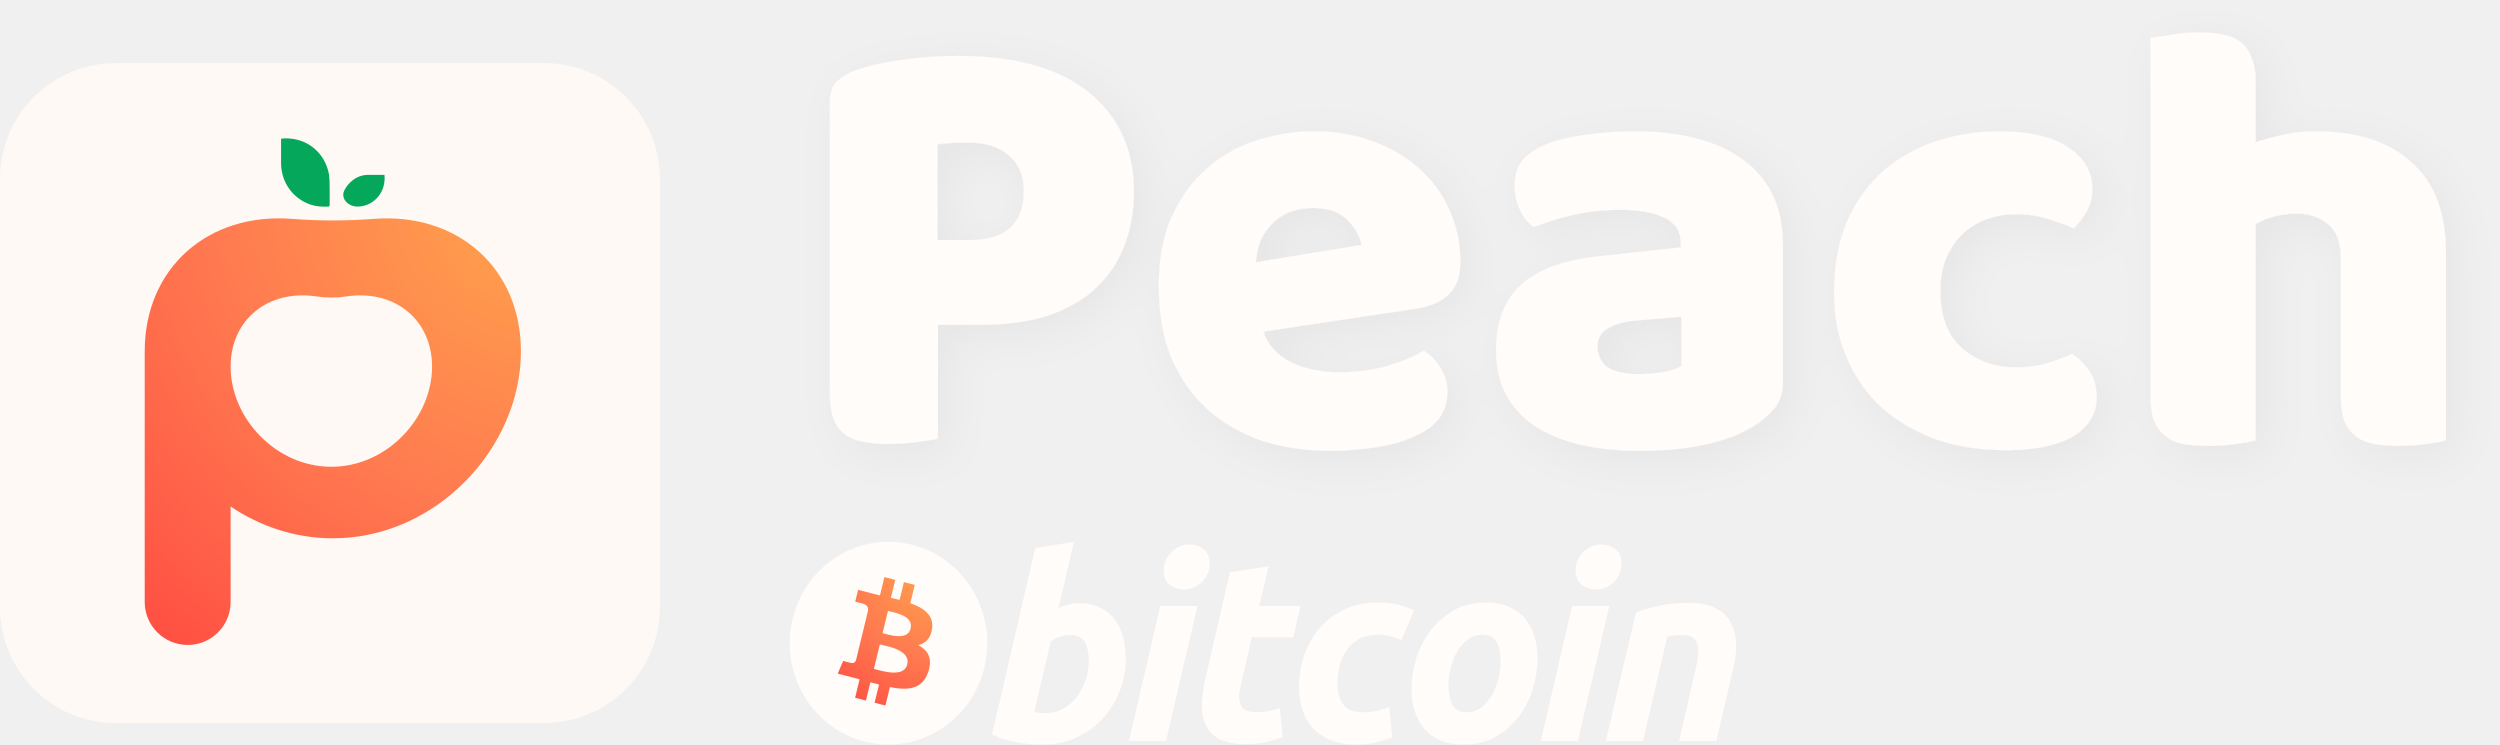
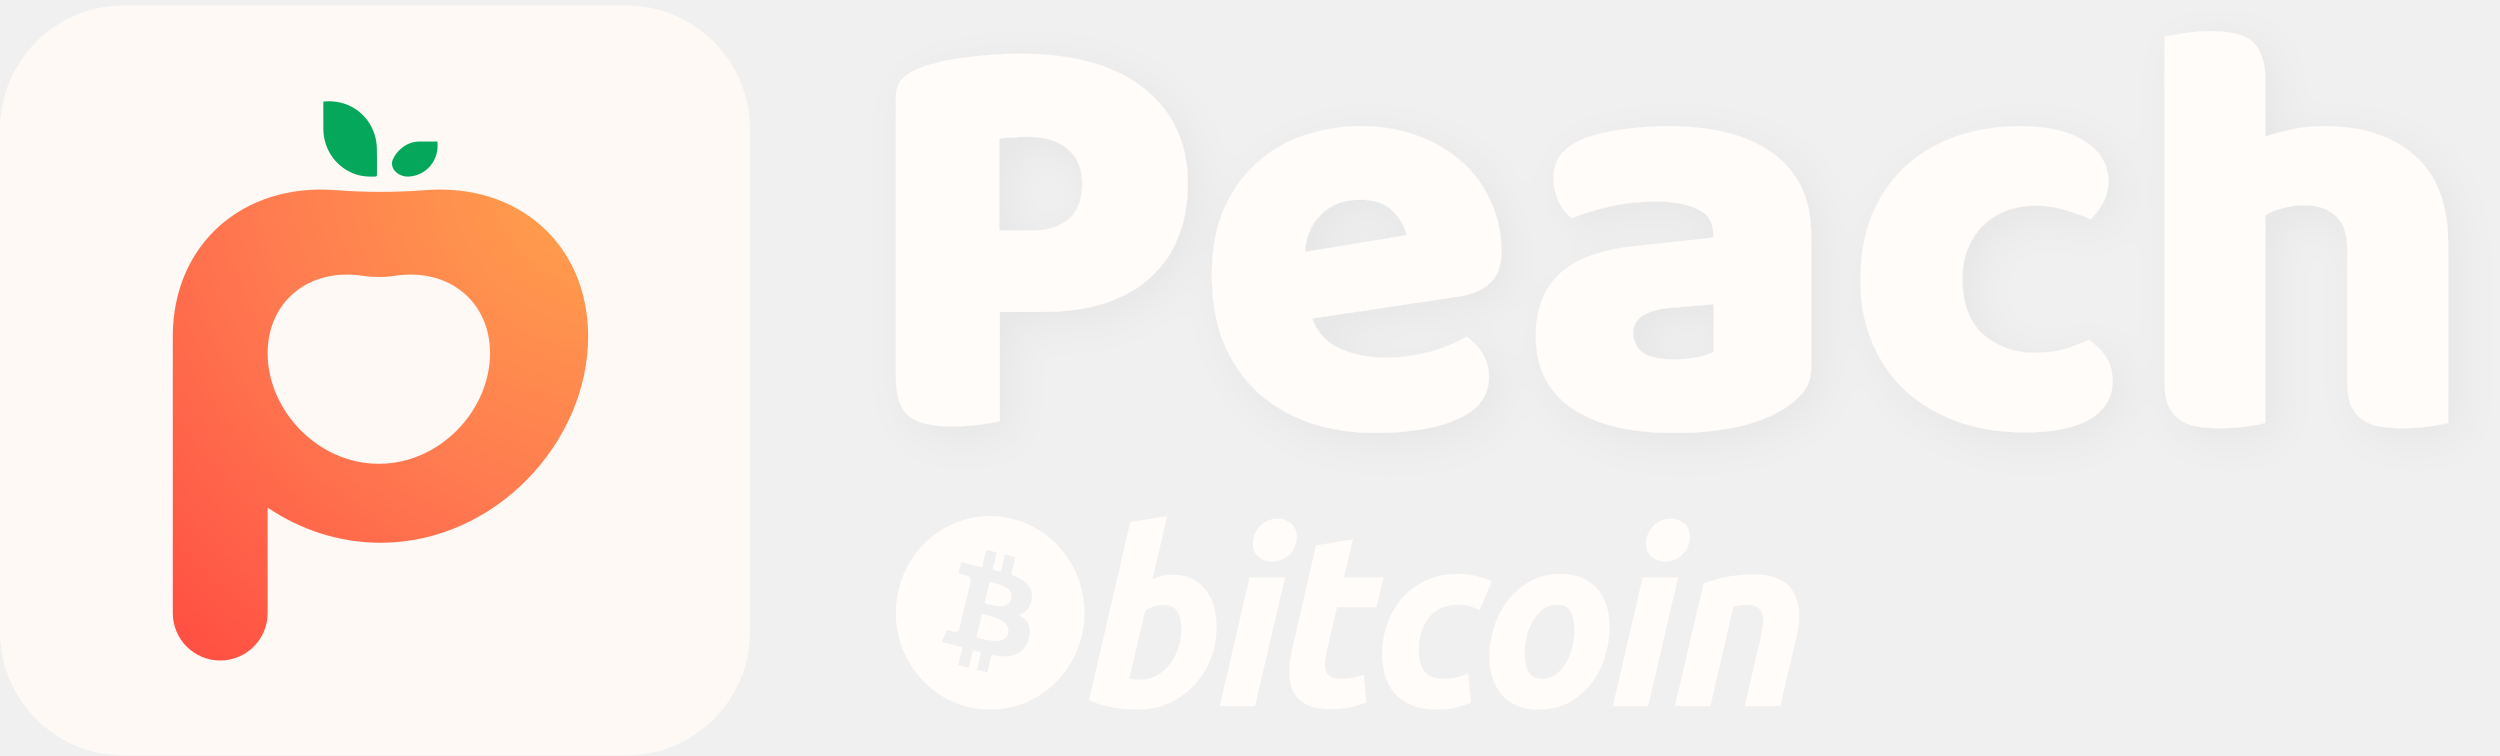
- <svg xmlns="http://www.w3.org/2000/svg" width="1126.942" height="335.655" fill="none">
-   <g clip-path="url(#a)" transform="translate(-112.457 -78.82)">
-     <rect x="112.457" y="107.276" width="297.448" height="297.448" rx="52.184" fill="#fff9f6" />
-     <rect x="112.457" y="107.276" width="297.448" height="297.448" rx="52.184" fill="#fff" fill-opacity=".01" />
-     <path d="M239.202 141.318c9.716-1.042 18.346 4.658 21.04 13.941.474 1.636.713 3.388.767 5.097.116 3.658.042 7.322.042 10.983 0 .337-.288.604-.625.616-2.675.098-5.291-.017-7.847-.861-8.014-2.64-13.339-9.983-13.422-18.575-.036-3.485-.009-6.973-.006-10.458M285.745 157.63c-.001 0-.002.001-.002.003.858 7.608-4.576 14.098-11.912 14.316-4.147.124-7.956-3.423-6.21-7.187.83-1.791 2.109-3.377 3.89-4.738 2.006-1.534 4.294-2.343 6.808-2.385 2.461-.04 4.924-.009 7.426-.009z" fill="#05a85a" />
-     <path fill-rule="evenodd" clip-rule="evenodd" d="M347.284 237.2c0 43.263-37.966 84.276-84.799 84.276-16.986 0-32.806-5.395-46.071-14.337v43.049c0 10.694-8.67 19.363-19.364 19.363s-19.363-8.669-19.363-19.363V238.681h.015c-.01-.493-.015-.987-.015-1.481 0-37.43 28.419-62.663 66.412-59.715 12.188.946 24.584.946 36.773 0 37.993-2.948 66.412 22.285 66.412 59.715zm-130.87 6.997v-.225c.059-20.995 16.825-34.791 38.667-31.52 4.457.667 9.016.667 13.473 0 21.881-3.277 38.667 10.574 38.667 31.632 0 23.174-20.328 45.143-45.404 45.143-25.035 0-45.338-21.898-45.403-45.03z" fill="url(#b)" style="fill:url(#b)" />
+ <svg xmlns="http://www.w3.org/2000/svg" width="1173.333" height="354.562" fill="none">
+   <rect y="2.562" width="352" height="352" rx="58.129" fill="#fff9f6" />
+   <path d="M151.803 47.664c11.17-1.199 21.088 5.354 24.184 16.023.545 1.881.82 3.895.882 5.86.134 4.204.048 8.415.048 12.623 0 .387-.33.694-.718.708-3.075.113-6.08-.02-9.02-.99-9.212-3.034-15.33-11.474-15.427-21.35-.042-4.006-.01-8.015-.007-12.02M205.301 66.412c-.002 0-.003.002-.003.004.987 8.745-5.26 16.204-13.69 16.455-4.768.142-9.146-3.935-7.14-8.26.955-2.059 2.424-3.882 4.472-5.447 2.306-1.763 4.935-2.693 7.825-2.74 2.828-.047 5.66-.012 8.536-.012z" fill="#05a85a" />
+   <path fill-rule="evenodd" clip-rule="evenodd" d="M276.034 157.871c0 49.727-43.638 96.868-97.468 96.868-19.525 0-37.708-6.202-52.955-16.479v49.48c0 12.292-9.965 22.257-22.257 22.257-12.292 0-22.256-9.965-22.256-22.257V159.573h.016a87.717 87.717 0 0 1-.017-1.702c0-43.022 32.666-72.025 76.335-68.636a274.327 274.327 0 0 0 42.267 0c43.67-3.389 76.335 25.614 76.335 68.636zm-150.423 8.105v-.384c.101-24.097 19.36-39.923 44.444-36.167a52.331 52.331 0 0 0 15.486 0c25.151-3.766 44.445 12.154 44.445 36.36 0 26.635-23.365 51.887-52.188 51.887-28.753 0-52.075-25.13-52.187-51.696z" fill="url(#a)" style="fill:url(#a)" />
+   <g filter="url(#b)" transform="translate(-97.524 -95.105)" fill="#fffcfa">
+     <path d="M581.209 203.322c7.799 0 13.742-1.765 17.827-5.293 4.271-3.713 6.406-9.284 6.406-16.712 0-7.056-2.228-12.441-6.685-16.155-4.271-3.899-10.584-5.849-18.94-5.849-2.971 0-5.478.093-7.521.278-1.857 0-3.806.186-5.849.557v43.174zm-14.483 89.41c-2.043.557-5.293 1.114-9.749 1.671a98.98 98.98 0 0 1-12.813.836c-4.271 0-8.077-.372-11.42-1.115-3.157-.557-5.849-1.671-8.077-3.342-2.229-1.671-3.9-3.992-5.014-6.963-1.114-2.971-1.671-6.871-1.671-11.699V140.929c0-3.899 1.021-6.87 3.064-8.913 2.228-2.228 5.199-3.992 8.913-5.292 6.313-2.228 13.462-3.807 21.447-4.735a181.231 181.231 0 0 1 24.511-1.671c25.626 0 45.216 5.478 58.771 16.433 13.556 10.956 20.334 25.811 20.334 44.566 0 9.099-1.486 17.362-4.457 24.79-2.785 7.242-7.056 13.555-12.813 18.94-5.57 5.2-12.719 9.285-21.447 12.256-8.542 2.785-18.476 4.178-29.803 4.178h-19.776zM743.709 298.302c-10.955 0-21.168-1.485-30.639-4.456-9.284-3.157-17.455-7.799-24.511-13.927-6.87-6.128-12.348-13.834-16.433-23.118-3.9-9.285-5.85-20.148-5.85-32.589 0-12.256 1.95-22.747 5.85-31.475 4.085-8.913 9.377-16.155 15.876-21.726 6.499-5.756 13.927-9.934 22.283-12.534 8.356-2.785 16.898-4.178 25.625-4.178 9.842 0 18.755 1.486 26.74 4.457 8.17 2.971 15.134 7.056 20.89 12.255 5.942 5.2 10.492 11.42 13.648 18.662 3.343 7.242 5.014 15.134 5.014 23.676 0 6.313-1.764 11.141-5.292 14.484-3.528 3.342-8.449 5.478-14.763 6.406l-68.798 10.306c2.042 6.128 6.221 10.77 12.534 13.927 6.314 2.971 13.555 4.456 21.726 4.456 7.613 0 14.762-.928 21.447-2.785 6.871-2.043 12.441-4.364 16.712-6.963 2.971 1.856 5.478 4.456 7.521 7.799 2.042 3.342 3.064 6.87 3.064 10.584 0 8.356-3.9 14.577-11.699 18.662-5.942 3.157-12.627 5.292-20.054 6.406-7.428 1.114-14.391 1.671-20.891 1.671zm-7.799-109.464c-4.456 0-8.356.742-11.698 2.228-3.157 1.485-5.757 3.435-7.799 5.849-2.043 2.228-3.621 4.828-4.735 7.799a33.867 33.867 0 0 0-1.672 8.635l47.63-7.799c-.557-3.714-2.6-7.428-6.128-11.142-3.528-3.713-8.727-5.57-15.598-5.57zM882.93 263.764c3.156 0 6.592-.279 10.306-.836 3.899-.742 6.777-1.671 8.634-2.785V237.86l-20.054 1.671c-5.2.372-9.471 1.486-12.813 3.343-3.343 1.857-5.014 4.642-5.014 8.356 0 3.714 1.393 6.778 4.178 9.191 2.971 2.229 7.892 3.343 14.763 3.343zm-2.229-109.465c10.028 0 19.127 1.021 27.297 3.064 8.356 2.043 15.412 5.199 21.169 9.47 5.942 4.085 10.491 9.378 13.648 15.877 3.157 6.313 4.735 13.834 4.735 22.561v62.392c0 4.828-1.392 8.821-4.178 11.978-2.6 2.971-5.756 5.57-9.47 7.799-12.07 7.241-29.061 10.862-50.972 10.862-9.842 0-18.755-.928-26.74-2.785-7.799-1.857-14.577-4.642-20.333-8.356-5.571-3.714-9.934-8.449-13.091-14.205-2.971-5.757-4.457-12.442-4.457-20.055 0-12.813 3.807-22.654 11.42-29.525 7.614-6.87 19.405-11.141 35.374-12.813l36.489-3.899v-1.95c0-5.385-2.414-9.192-7.242-11.42-4.643-2.414-11.42-3.621-20.333-3.621-7.057 0-13.927.743-20.612 2.229-6.685 1.485-12.72 3.342-18.105 5.57-2.414-1.671-4.457-4.178-6.128-7.52-1.671-3.528-2.507-7.149-2.507-10.863 0-4.828 1.115-8.635 3.343-11.42 2.414-2.971 6.035-5.478 10.863-7.521 5.385-2.042 11.698-3.528 18.94-4.456 7.428-.929 14.391-1.393 20.89-1.393zM1052.82 191.623c-4.64 0-9.1.743-13.37 2.228a31.36 31.36 0 0 0-10.86 6.685c-2.97 2.786-5.39 6.314-7.24 10.585-1.86 4.27-2.79 9.284-2.79 15.041 0 11.512 3.25 20.147 9.75 25.903 6.69 5.757 14.76 8.635 24.23 8.635 5.57 0 10.4-.65 14.49-1.95 4.08-1.3 7.7-2.692 10.86-4.178 3.71 2.6 6.5 5.478 8.36 8.635 1.85 2.971 2.78 6.592 2.78 10.863 0 7.613-3.62 13.555-10.86 17.826-7.24 4.085-17.27 6.128-30.08 6.128-11.7 0-22.29-1.671-31.76-5.014-9.47-3.528-17.637-8.356-24.508-14.484-6.685-6.313-11.884-13.834-15.598-22.561-3.714-8.728-5.57-18.384-5.57-28.968 0-12.255 1.949-22.933 5.849-32.032 4.085-9.284 9.563-16.897 16.433-22.84 6.871-5.942 14.764-10.398 23.674-13.369 9.1-2.971 18.66-4.457 28.69-4.457 13.37 0 23.68 2.414 30.92 7.242 7.24 4.828 10.86 11.049 10.86 18.662 0 3.528-.83 6.871-2.51 10.027-1.67 2.971-3.62 5.571-5.84 7.799-3.16-1.485-6.97-2.878-11.42-4.178-4.46-1.485-9.29-2.228-14.49-2.228zM1246.48 293.567c-1.86.557-4.83 1.114-8.92 1.672-3.9.557-7.98.835-12.25.835-4.09 0-7.8-.278-11.14-.835-3.16-.558-5.85-1.672-8.08-3.343-2.23-1.671-3.99-3.899-5.29-6.685-1.12-2.971-1.67-6.777-1.67-11.42v-61.835c0-7.613-1.95-12.905-5.85-15.876-3.72-3.157-8.36-4.736-13.93-4.736-3.71 0-7.24.465-10.59 1.393-3.34.929-6.03 2.043-8.07 3.343v97.487c-1.86.557-4.83 1.114-8.92 1.672-3.9.557-7.98.835-12.25.835-4.09 0-7.8-.278-11.14-.835-3.16-.558-5.85-1.672-8.08-3.343-2.23-1.671-3.99-3.899-5.29-6.685-1.12-2.971-1.67-6.777-1.67-11.42V112.24c2.04-.371 5.01-.836 8.91-1.393a68.389 68.389 0 0 1 12.25-1.114c4.09 0 7.71.279 10.87.836 3.34.557 6.13 1.671 8.35 3.342 2.23 1.672 3.9 3.993 5.02 6.964 1.3 2.785 1.95 6.499 1.95 11.141v27.297c2.41-.929 6.03-1.95 10.86-3.064 5.01-1.3 10.49-1.95 16.43-1.95 18.39 0 32.69 4.642 42.9 13.927 10.4 9.099 15.6 22.747 15.6 40.945z" />
  </g>
-   <g filter="url(#c)" transform="translate(-112.457 -78.82)">
-     <path d="M549.752 187.038c7.799 0 13.741-1.764 17.826-5.293 4.271-3.713 6.406-9.284 6.406-16.712 0-7.056-2.228-12.441-6.685-16.155-4.271-3.899-10.584-5.849-18.94-5.849-2.971 0-5.478.093-7.521.278-1.856 0-3.806.186-5.849.558v43.173zm-14.484 89.41c-2.043.557-5.292 1.114-9.749 1.671a98.98 98.98 0 0 1-12.813.836c-4.271 0-8.077-.372-11.42-1.114-3.156-.558-5.849-1.672-8.077-3.343-2.229-1.671-3.9-3.992-5.014-6.963-1.114-2.971-1.671-6.871-1.671-11.699v-131.19c0-3.9 1.021-6.871 3.064-8.914 2.228-2.228 5.199-3.992 8.913-5.292 6.313-2.228 13.462-3.807 21.447-4.735a181.243 181.243 0 0 1 24.511-1.671c25.626 0 45.216 5.478 58.772 16.433 13.555 10.956 20.333 25.812 20.333 44.566 0 9.099-1.486 17.362-4.457 24.79-2.785 7.242-7.056 13.555-12.813 18.941-5.57 5.199-12.719 9.284-21.447 12.255-8.542 2.785-18.476 4.178-29.803 4.178h-19.776zm176.983 5.571c-10.955 0-21.168-1.486-30.639-4.457-9.284-3.157-17.454-7.799-24.511-13.927-6.87-6.128-12.348-13.834-16.433-23.118-3.9-9.285-5.85-20.148-5.85-32.589 0-12.256 1.95-22.747 5.85-31.475 4.085-8.913 9.377-16.155 15.876-21.726 6.499-5.756 13.927-9.934 22.283-12.534 8.356-2.785 16.898-4.178 25.625-4.178 9.842 0 18.755 1.486 26.74 4.457 8.17 2.971 15.134 7.056 20.89 12.255 5.942 5.2 10.492 11.42 13.648 18.662 3.343 7.242 5.014 15.134 5.014 23.676 0 6.313-1.764 11.141-5.292 14.484-3.528 3.342-8.449 5.478-14.762 6.406l-68.799 10.306c2.043 6.128 6.221 10.77 12.534 13.927 6.314 2.971 13.556 4.456 21.726 4.456 7.613 0 14.762-.928 21.447-2.785 6.871-2.042 12.442-4.364 16.712-6.963 2.972 1.857 5.478 4.456 7.521 7.799 2.043 3.342 3.064 6.87 3.064 10.584 0 8.356-3.9 14.577-11.699 18.662-5.942 3.157-12.627 5.292-20.054 6.406-7.428 1.115-14.391 1.672-20.891 1.672zm-7.799-109.465c-4.456 0-8.356.743-11.698 2.228-3.157 1.486-5.756 3.435-7.799 5.849-2.043 2.229-3.621 4.828-4.735 7.799a33.823 33.823 0 0 0-1.671 8.635l47.629-7.799c-.557-3.714-2.599-7.428-6.127-11.142-3.529-3.713-8.728-5.57-15.599-5.57zm147.02 74.926c3.157 0 6.592-.278 10.306-.836 3.899-.742 6.777-1.671 8.634-2.785v-22.283l-20.054 1.671c-5.2.372-9.471 1.486-12.813 3.343-3.342 1.857-5.014 4.642-5.014 8.356 0 3.714 1.393 6.778 4.178 9.192 2.971 2.228 7.892 3.342 14.763 3.342zm-2.228-109.465c10.027 0 19.126 1.022 27.296 3.064 8.356 2.043 15.412 5.199 21.169 9.47 5.942 4.086 10.491 9.378 13.648 15.877 3.157 6.313 4.735 13.834 4.735 22.561v62.393c0 4.828-1.392 8.82-4.178 11.977-2.599 2.971-5.756 5.57-9.47 7.799-12.07 7.242-29.061 10.863-50.972 10.863-9.842 0-18.755-.929-26.74-2.786-7.799-1.857-14.576-4.642-20.333-8.356-5.571-3.714-9.934-8.449-13.091-14.205-2.971-5.757-4.457-12.442-4.457-20.055 0-12.813 3.807-22.654 11.42-29.525 7.614-6.87 19.405-11.141 35.375-12.812l36.488-3.9v-1.95c0-5.385-2.414-9.191-7.242-11.42-4.642-2.414-11.42-3.621-20.333-3.621-7.057 0-13.927.743-20.612 2.229-6.685 1.485-12.72 3.342-18.105 5.57-2.414-1.671-4.456-4.178-6.128-7.52-1.671-3.528-2.507-7.149-2.507-10.863 0-4.828 1.115-8.635 3.343-11.42 2.414-2.971 6.035-5.478 10.863-7.52 5.385-2.043 11.698-3.529 18.94-4.457 7.428-.929 14.391-1.393 20.891-1.393zm172.116 37.324c-4.64 0-9.09.743-13.37 2.228a31.346 31.346 0 0 0-10.859 6.685c-2.971 2.786-5.385 6.314-7.242 10.585-1.857 4.271-2.785 9.284-2.785 15.041 0 11.512 3.249 20.147 9.749 25.904 6.687 5.756 14.767 8.634 24.237 8.634 5.57 0 10.39-.65 14.48-1.95 4.08-1.299 7.71-2.692 10.86-4.178 3.72 2.6 6.5 5.478 8.36 8.635 1.86 2.971 2.78 6.592 2.78 10.863 0 7.613-3.62 13.555-10.86 17.826-7.24 4.085-17.27 6.128-30.08 6.128-11.7 0-22.284-1.671-31.754-5.014-9.471-3.528-17.641-8.356-24.512-14.483-6.685-6.314-11.884-13.834-15.598-22.562-3.713-8.727-5.57-18.383-5.57-28.968 0-12.255 1.949-22.933 5.849-32.031 4.085-9.285 9.563-16.898 16.434-22.84 6.87-5.943 14.762-10.399 23.675-13.37 9.099-2.971 18.666-4.457 28.686-4.457 13.37 0 23.68 2.414 30.92 7.242 7.24 4.828 10.86 11.049 10.86 18.662 0 3.528-.83 6.871-2.5 10.027-1.67 2.972-3.62 5.571-5.85 7.799-3.16-1.485-6.97-2.878-11.42-4.178-4.46-1.485-9.29-2.228-14.49-2.228zm193.66 101.944c-1.86.558-4.83 1.115-8.91 1.672-3.9.557-7.99.835-12.26.835-4.09 0-7.8-.278-11.14-.835-3.16-.557-5.85-1.672-8.08-3.343-2.23-1.671-3.99-3.899-5.29-6.685-1.12-2.971-1.67-6.777-1.67-11.42v-61.835c0-7.613-1.95-12.905-5.85-15.876-3.72-3.157-8.36-4.735-13.93-4.735-3.71 0-7.24.464-10.58 1.392-3.35.929-6.04 2.043-8.08 3.343v97.487c-1.86.558-4.83 1.115-8.91 1.672-3.9.557-7.99.835-12.26.835-4.08 0-7.8-.278-11.14-.835-3.16-.557-5.85-1.672-8.08-3.343-2.23-1.671-3.99-3.899-5.29-6.685-1.11-2.971-1.67-6.777-1.67-11.42V95.957c2.04-.372 5.01-.836 8.91-1.393a68.426 68.426 0 0 1 12.26-1.115c4.08 0 7.7.279 10.86.836 3.34.557 6.13 1.671 8.36 3.342 2.22 1.672 3.9 3.993 5.01 6.964 1.3 2.785 1.95 6.499 1.95 11.141v27.297c2.41-.929 6.03-1.95 10.86-3.064 5.02-1.3 10.49-1.95 16.44-1.95 18.38 0 32.68 4.643 42.89 13.927 10.4 9.099 15.6 22.747 15.6 40.945z" fill="#fffcfa" />
-   </g>
-   <g clip-path="url(#d)" transform="translate(-112.457 -78.82)">
-     <path d="M556.168 379.821c-5.949 24.489-30.12 39.393-53.987 33.286-23.857-6.105-38.38-30.911-32.428-55.399 5.947-24.492 30.117-39.398 53.977-33.292 23.866 6.105 38.388 30.914 32.438 55.405z" fill="#fffcfa" />
-     <path d="M532.601 362.249c.887-6.083-3.626-9.353-9.797-11.535l2.002-8.239-4.888-1.25-1.949 8.022a202.238 202.238 0 0 0-3.916-.945l1.963-8.076-4.885-1.25-2.003 8.237a154.857 154.857 0 0 1-3.121-.753l.006-.025-6.741-1.728-1.3 5.357s3.627.853 3.55.906c1.98.507 2.337 1.852 2.277 2.917l-2.28 9.387c.137.036.313.087.508.167-.163-.041-.337-.087-.516-.131l-3.196 13.15c-.243.617-.856 1.543-2.24 1.191.049.073-3.553-.91-3.553-.91l-2.426 5.742 6.36 1.627c1.184.304 2.343.622 3.485.922l-2.023 8.335 4.882 1.25 2.003-8.246c1.334.371 2.628.714 3.895 1.037l-1.996 8.207 4.887 1.25 2.023-8.318c8.334 1.618 14.601.965 17.239-6.77 2.126-6.229-.105-9.821-4.49-12.164 3.193-.756 5.598-2.912 6.24-7.364zm-11.167 16.069c-1.51 6.229-11.729 2.862-15.043 2.017l2.684-11.041c3.313.849 13.938 2.529 12.359 9.024zm1.512-16.159c-1.378 5.665-9.884 2.787-12.643 2.081l2.433-10.014c2.76.706 11.645 2.023 10.21 7.933z" fill="url(#e)" style="fill:url(#e)" />
-     <path d="M598.961 350.706c3.612 0 6.733.664 9.356 1.969 2.635 1.317 4.81 3.091 6.554 5.322 1.72 2.243 3.001 4.865 3.828 7.869.821 3.013 1.233 6.251 1.233 9.718 0 5.326-.95 10.357-2.87 15.1-1.92 4.75-4.524 8.87-7.837 12.384-3.311 3.51-7.219 6.277-11.727 8.321-4.501 2.046-9.394 3.069-14.647 3.069-.68 0-1.874-.02-3.561-.056-1.687-.035-3.626-.214-5.798-.516a66.287 66.287 0 0 1-6.937-1.395 34.237 34.237 0 0 1-6.936-2.544l19.505-84.108 17.471-2.778-6.984 29.846a26.739 26.739 0 0 1 4.504-1.617 19.543 19.543 0 0 1 4.846-.584zm-14.654 49.529c2.631 0 5.11-.664 7.439-1.968 2.336-1.306 4.352-3.069 6.04-5.264 1.689-2.206 3.025-4.69 4-7.466a26.045 26.045 0 0 0 1.467-8.684c0-3.702-.603-6.589-1.804-8.676-1.202-2.078-3.425-3.124-6.653-3.124-1.058 0-2.421.207-4.111.577-1.695.393-3.213 1.209-4.573 2.436l-7.436 31.696c.448.082.845.159 1.183.232.331.078.698.134 1.062.173.386.044.827.067 1.36.067l2.026.001zM638.05 412.848h-16.686l14.091-60.852h16.801zm8.12-68.266c-2.329 0-4.441-.711-6.314-2.137-1.889-1.417-2.825-3.598-2.825-6.538 0-1.618.32-3.135.955-4.566.645-1.429 1.487-2.659 2.542-3.704a12.47 12.47 0 0 1 3.661-2.49 10.923 10.923 0 0 1 4.46-.922c2.328 0 4.428.712 6.309 2.137 1.874 1.433 2.816 3.615 2.816 6.539 0 1.623-.319 3.146-.959 4.574a12.033 12.033 0 0 1-2.533 3.704 12.226 12.226 0 0 1-3.662 2.483c-1.396.624-2.874.92-4.45.92zM666.879 336.835l17.478-2.779-4.292 17.937h18.718l-3.38 14.111h-18.605l-4.956 21.286c-.457 1.774-.715 3.431-.788 4.971-.082 1.547.109 2.876.56 3.994.448 1.122 1.254 1.986 2.423 2.597 1.164.622 2.83.935 5.016.935 1.8 0 3.554-.176 5.249-.525a36.528 36.528 0 0 0 5.123-1.444l1.245 13.194c-2.255.849-4.697 1.579-7.328 2.193-2.635.623-5.755.923-9.36.923-5.184 0-9.203-.79-12.067-2.363-2.859-1.584-4.88-3.749-6.09-6.488-1.193-2.73-1.726-5.878-1.577-9.423.154-3.554.676-7.29 1.577-11.224zM698.048 388.548c0-5.241.827-10.184 2.479-14.811 1.65-4.631 4.026-8.681 7.109-12.157 3.073-3.458 6.816-6.198 11.222-8.21 4.385-2 9.295-3.008 14.705-3.008 3.387 0 6.412.328 9.074.987 2.673.664 5.091 1.523 7.278 2.6l-5.755 13.428a53.302 53.302 0 0 0-4.677-1.677c-1.615-.51-3.586-.756-5.918-.756-5.57 0-9.973 1.97-13.25 5.897-3.264 3.93-4.908 9.22-4.908 15.856 0 3.933.827 7.113 2.486 9.546 1.651 2.432 4.701 3.642 9.129 3.642 2.186 0 4.295-.234 6.315-.691 2.035-.463 3.832-1.046 5.415-1.734l1.246 13.765a59.264 59.264 0 0 1-6.991 2.263c-2.559.641-5.605.974-9.136.974-4.662 0-8.609-.7-11.837-2.078-3.23-1.4-5.898-3.259-8-5.613-2.113-2.36-3.631-5.116-4.569-8.278-.938-3.16-1.417-6.48-1.417-9.945zM772.175 414.462c-3.982 0-7.442-.623-10.376-1.855-2.926-1.233-5.35-2.963-7.267-5.206-1.919-2.231-3.356-4.876-4.34-7.923-.984-3.045-1.458-6.418-1.458-10.114 0-4.636.726-9.27 2.191-13.891 1.459-4.631 3.624-8.793 6.489-12.491 2.842-3.705 6.349-6.733 10.478-9.095 4.125-2.345 8.869-3.525 14.198-3.525 3.91 0 7.351.624 10.326 1.857 2.961 1.23 5.4 2.974 7.328 5.206 1.907 2.242 3.356 4.875 4.33 7.927.982 3.04 1.466 6.421 1.466 10.119 0 4.622-.715 9.256-2.135 13.892-1.422 4.612-3.53 8.784-6.315 12.491-2.778 3.698-6.253 6.726-10.426 9.077-4.168 2.351-9.001 3.531-14.489 3.531zm8.34-49.516c-2.474 0-4.661.737-6.533 2.193-1.879 1.473-3.458 3.324-4.73 5.557-1.286 2.243-2.24 4.688-2.884 7.347-.639 2.664-.953 5.183-.953 7.575 0 3.862.607 6.869 1.8 9.033 1.21 2.153 3.383 3.236 6.542 3.236 2.482 0 4.658-.732 6.541-2.203 1.868-1.461 3.448-3.314 4.73-5.551 1.278-2.232 2.24-4.685 2.885-7.347.63-2.656.952-5.189.952-7.577 0-3.852-.604-6.866-1.809-9.027-1.202-2.153-3.385-3.236-6.541-3.236zM823.723 412.848h-16.701l14.092-60.852h16.809zm8.107-68.266c-2.328 0-4.438-.711-6.309-2.137-1.879-1.417-2.823-3.598-2.823-6.538 0-1.618.324-3.135.96-4.566a12.052 12.052 0 0 1 2.54-3.704 12.44 12.44 0 0 1 3.663-2.49 10.852 10.852 0 0 1 4.447-.922c2.333 0 4.44.712 6.317 2.137 1.878 1.433 2.826 3.615 2.826 6.539a11.2 11.2 0 0 1-.968 4.574 11.988 11.988 0 0 1-2.529 3.704 12.348 12.348 0 0 1-3.661 2.483c-1.398.624-2.879.92-4.463.92zM849.949 354.763c1.267-.38 2.682-.837 4.22-1.334a54.776 54.776 0 0 1 5.195-1.377c1.906-.43 4.056-.778 6.422-1.048 2.365-.276 5.06-.41 8.054-.41 8.801 0 14.867 2.629 18.216 7.874 3.347 5.244 3.926 12.421 1.754 21.518l-7.675 32.857h-16.797l7.439-32.166c.454-2.008.81-3.95 1.074-5.847.265-1.88.25-3.537-.06-4.971-.297-1.417-.996-2.577-2.08-3.476-1.101-.884-2.765-1.328-5.021-1.328-2.176 0-4.389.24-6.649.703l-10.937 47.083H836.3Z" fill="#fffcfa" />
-   </g>
+   <path fill-rule="evenodd" clip-rule="evenodd" d="M454.008 331.702c23.717 6.068 47.736-8.742 53.65-33.078 5.911-24.338-8.52-48.99-32.236-55.058-23.71-6.067-47.729 8.745-53.638 33.084-5.916 24.335 8.517 48.984 32.224 55.052zm20.494-62c6.132 2.166 10.617 5.416 9.736 11.46-.638 4.425-3.028 6.567-6.2 7.318 4.356 2.328 6.574 5.9 4.461 12.088-2.62 7.687-8.849 8.336-17.13 6.728l-2.01 8.266-4.858-1.242 1.984-8.156a177.649 177.649 0 0 1-3.87-1.03l-1.99 8.193-4.853-1.242 2.01-8.282c-.453-.119-.91-.24-1.369-.364-.69-.185-1.387-.37-2.093-.553L442 301.27l2.411-5.705s3.578.977 3.53.904c1.375.35 1.985-.57 2.226-1.184l3.176-13.067.348.088c.056.015.111.03.165.043a3.791 3.791 0 0 0-.505-.166l2.266-9.329c.06-1.059-.296-2.394-2.263-2.898.076-.053-3.528-.9-3.528-.9l1.292-5.324 6.698 1.716-.005.026c1.007.257 2.044.501 3.101.748l1.991-8.185 4.854 1.242-1.95 8.025c1.303.305 2.614.613 3.891.94l1.936-7.973 4.857 1.242zm-15.362 29.686c3.963 1.074 12.624 3.422 14.001-2.257 1.411-5.806-6.989-7.74-11.088-8.684a56.084 56.084 0 0 1-1.193-.283l-2.667 10.972c.271.07.59.155.947.252zm3.737-16.033c3.304.905 10.511 2.88 11.766-2.282 1.282-5.279-5.723-6.87-9.144-7.648-.384-.087-.724-.164-1-.235l-2.419 9.951c.228.06.496.132.797.214z" fill="#fffcfa" />
+   <path d="M550.181 269.692c3.59 0 6.691.66 9.298 1.956 2.618 1.31 4.78 3.072 6.512 5.29 1.71 2.228 2.983 4.833 3.805 7.82.816 2.993 1.225 6.211 1.225 9.656 0 5.292-.945 10.292-2.852 15.005-1.908 4.72-4.496 8.815-7.788 12.307-3.29 3.488-7.174 6.237-11.654 8.27-4.472 2.032-9.334 3.048-14.555 3.048-.675 0-1.862-.02-3.539-.055-1.676-.036-3.603-.213-5.76-.513a66.13 66.13 0 0 1-6.894-1.387 33.896 33.896 0 0 1-6.893-2.528l19.383-83.58 17.361-2.76-6.94 29.66a26.505 26.505 0 0 1 4.476-1.608c1.495-.382 3.1-.58 4.815-.58zm-14.562 49.22c2.614 0 5.078-.66 7.392-1.958 2.322-1.297 4.325-3.049 6.003-5.23 1.678-2.193 3.006-4.66 3.974-7.419a25.884 25.884 0 0 0 1.458-8.63c0-3.678-.599-6.547-1.793-8.62-1.194-2.067-3.403-3.106-6.61-3.106-1.052 0-2.406.206-4.086.574-1.685.39-3.192 1.201-4.544 2.42l-7.39 31.498c.446.081.84.157 1.176.23.33.078.693.133 1.056.172.383.044.821.066 1.351.066l2.013.002zM589.025 331.444h-16.582l14.003-60.47h16.696zm8.07-67.837c-2.316 0-4.414-.707-6.276-2.124-1.877-1.408-2.807-3.576-2.807-6.498 0-1.607.318-3.114.95-4.537.64-1.419 1.477-2.64 2.525-3.68a12.383 12.383 0 0 1 3.638-2.475 10.873 10.873 0 0 1 4.432-.916c2.313 0 4.401.707 6.27 2.124 1.862 1.424 2.798 3.592 2.798 6.498a10.98 10.98 0 0 1-.953 4.545 11.957 11.957 0 0 1-2.518 3.681 12.136 12.136 0 0 1-3.638 2.467c-1.387.621-2.856.915-4.422.915zM617.674 255.908l17.368-2.76-4.265 17.824h18.6l-3.359 14.022H627.53l-4.925 21.152c-.453 1.763-.71 3.41-.782 4.94-.082 1.538.107 2.858.556 3.97.445 1.114 1.246 1.973 2.408 2.58 1.157.618 2.812.93 4.984.93 1.79 0 3.532-.176 5.217-.522a36.331 36.331 0 0 0 5.09-1.435l1.237 13.111c-2.24.843-4.667 1.57-7.282 2.18-2.618.618-5.718.916-9.3.916-5.153 0-9.146-.785-11.992-2.348-2.84-1.574-4.85-3.725-6.052-6.448-1.186-2.713-1.715-5.84-1.567-9.363.153-3.532.672-7.245 1.567-11.154zM648.647 307.296c0-5.208.821-10.12 2.463-14.718 1.64-4.602 4.001-8.627 7.065-12.08 3.053-3.437 6.773-6.16 11.151-8.159 4.358-1.987 9.237-2.99 14.614-2.99 3.365 0 6.371.327 9.016.981 2.656.66 5.06 1.514 7.232 2.584l-5.719 13.344a52.53 52.53 0 0 0-4.648-1.667c-1.604-.506-3.563-.75-5.88-.75-5.535 0-9.91 1.957-13.167 5.86-3.244 3.905-4.877 9.162-4.877 15.756 0 3.908.821 7.068 2.47 9.485 1.641 2.418 4.672 3.62 9.072 3.62 2.172 0 4.268-.233 6.275-.687 2.023-.46 3.808-1.039 5.381-1.723l1.238 13.68c-2.097.834-4.41 1.587-6.947 2.248-2.542.637-5.569.968-9.079.968-4.632 0-8.554-.696-11.762-2.066-3.209-1.39-5.86-3.238-7.95-5.577-2.1-2.345-3.608-5.084-4.54-8.227-.932-3.14-1.408-6.439-1.408-9.882zM722.308 333.048c-3.958 0-7.395-.619-10.31-1.844-2.909-1.225-5.318-2.945-7.222-5.173-1.908-2.218-3.336-4.845-4.314-7.873-.978-3.027-1.448-6.379-1.448-10.05 0-4.608.721-9.213 2.177-13.805 1.45-4.602 3.601-8.738 6.448-12.413 2.825-3.68 6.31-6.69 10.412-9.037 4.1-2.33 8.814-3.504 14.11-3.504 3.885 0 7.304.621 10.261 1.846 2.942 1.222 5.366 2.955 7.281 5.173 1.896 2.23 3.336 4.845 4.304 7.877.975 3.021 1.457 6.381 1.457 10.056 0 4.593-.71 9.198-2.122 13.805-1.413 4.583-3.509 8.73-6.275 12.412-2.76 3.676-6.214 6.684-10.36 9.021-4.143 2.336-8.946 3.51-14.399 3.51zm8.288-49.206c-2.459 0-4.632.732-6.492 2.18-1.868 1.463-3.437 3.302-4.7 5.521-1.279 2.23-2.227 4.66-2.867 7.301-.635 2.648-.946 5.15-.946 7.528 0 3.837.603 6.826 1.788 8.976 1.202 2.14 3.362 3.216 6.5 3.216 2.467 0 4.63-.727 6.501-2.189 1.856-1.453 3.426-3.294 4.7-5.517 1.27-2.217 2.226-4.655 2.867-7.3.626-2.64.946-5.157.946-7.53 0-3.828-.6-6.823-1.797-8.97-1.195-2.14-3.364-3.216-6.5-3.216zM773.533 331.444h-16.596l14.003-60.47h16.704zm8.056-67.837c-2.313 0-4.41-.707-6.269-2.124-1.867-1.408-2.805-3.576-2.805-6.498 0-1.607.322-3.114.954-4.537a12.012 12.012 0 0 1 2.523-3.68 12.371 12.371 0 0 1 3.641-2.475 10.8 10.8 0 0 1 4.418-.916c2.32 0 4.413.707 6.278 2.124 1.866 1.424 2.808 3.592 2.808 6.498 0 1.612-.335 3.126-.96 4.545a11.93 11.93 0 0 1-2.515 3.681 12.262 12.262 0 0 1-3.638 2.467c-1.389.621-2.86.915-4.435.915zM799.595 273.723c1.26-.377 2.664-.832 4.193-1.326a54.57 54.57 0 0 1 5.163-1.368c1.893-.427 4.031-.774 6.381-1.042 2.35-.274 5.028-.407 8.004-.407 8.745 0 14.774 2.613 18.102 7.824 3.326 5.212 3.901 12.344 1.743 21.384l-7.628 32.65h-16.69l7.392-31.963a69.663 69.663 0 0 0 1.066-5.81c.265-1.869.25-3.516-.059-4.94-.295-1.409-.989-2.562-2.067-3.455-1.094-.878-2.747-1.32-4.99-1.32-2.162 0-4.36.24-6.606.7l-10.869 46.787h-16.698z" fill="#fffcfa" />
  <defs>
-     <radialGradient id="b" cx="0" cy="0" r="1" gradientUnits="userSpaceOnUse" gradientTransform="matrix(-169.5959 192.3011 -217.477 -191.7992 347.284 177.252)">
+     <radialGradient id="a" cx="0" cy="0" r="1" gradientUnits="userSpaceOnUse" gradientTransform="matrix(-194.9351 221.0327 -249.9706 -220.4562 276.034 88.966)">
      <stop stop-color="#FFA24C" />
      <stop offset=".502" stop-color="#FF7A50" />
      <stop offset="1" stop-color="#FF4D42" />
    </radialGradient>
-     <radialGradient id="e" cx="0" cy="0" r="1" gradientUnits="userSpaceOnUse" gradientTransform="matrix(-42.61698 57.88883 -63.0064 -46.38446 532.713 338.976)">
-       <stop stop-color="#FFA24C" />
-       <stop offset=".502" stop-color="#FF7A50" />
-       <stop offset="1" stop-color="#FF4D42" />
-     </radialGradient>
-     <clipPath id="a">
-       <rect x="112.457" y="107.276" width="297.448" height="297.448" rx="52.184" fill="#fff" />
-     </clipPath>
-     <clipPath id="d">
-       <path fill="#fff" transform="translate(468.419 323.048)" d="M0 0h426.667v91.429H0z" />
-     </clipPath>
-     <filter id="c" x="471.895" y="78.821" width="767.504" height="227.579" filterUnits="userSpaceOnUse" color-interpolation-filters="sRGB">
+     <filter id="b" x="503.353" y="95.105" width="767.504" height="227.579" filterUnits="userSpaceOnUse" color-interpolation-filters="sRGB">
      <feFlood flood-opacity="0" result="BackgroundImageFix" />
      <feColorMatrix in="SourceAlpha" values="0 0 0 0 0 0 0 0 0 0 0 0 0 0 0 0 0 0 127 0" result="hardAlpha" />
      <feOffset dx="4.876" dy="4.876" />
      <feGaussianBlur stdDeviation="9.752" />
      <feComposite in2="hardAlpha" operator="out" />
      <feColorMatrix values="0 0 0 0 0.142 0 0 0 0 0.054 0 0 0 0 0.032 0 0 0 0.04 0" />
-       <feBlend in2="BackgroundImageFix" result="effect1_dropShadow_872_4414" />
-       <feBlend in="SourceGraphic" in2="effect1_dropShadow_872_4414" result="shape" />
+       <feBlend in2="BackgroundImageFix" result="effect1_dropShadow_1852_12263" />
+       <feBlend in="SourceGraphic" in2="effect1_dropShadow_1852_12263" result="shape" />
    </filter>
  </defs>
</svg>
